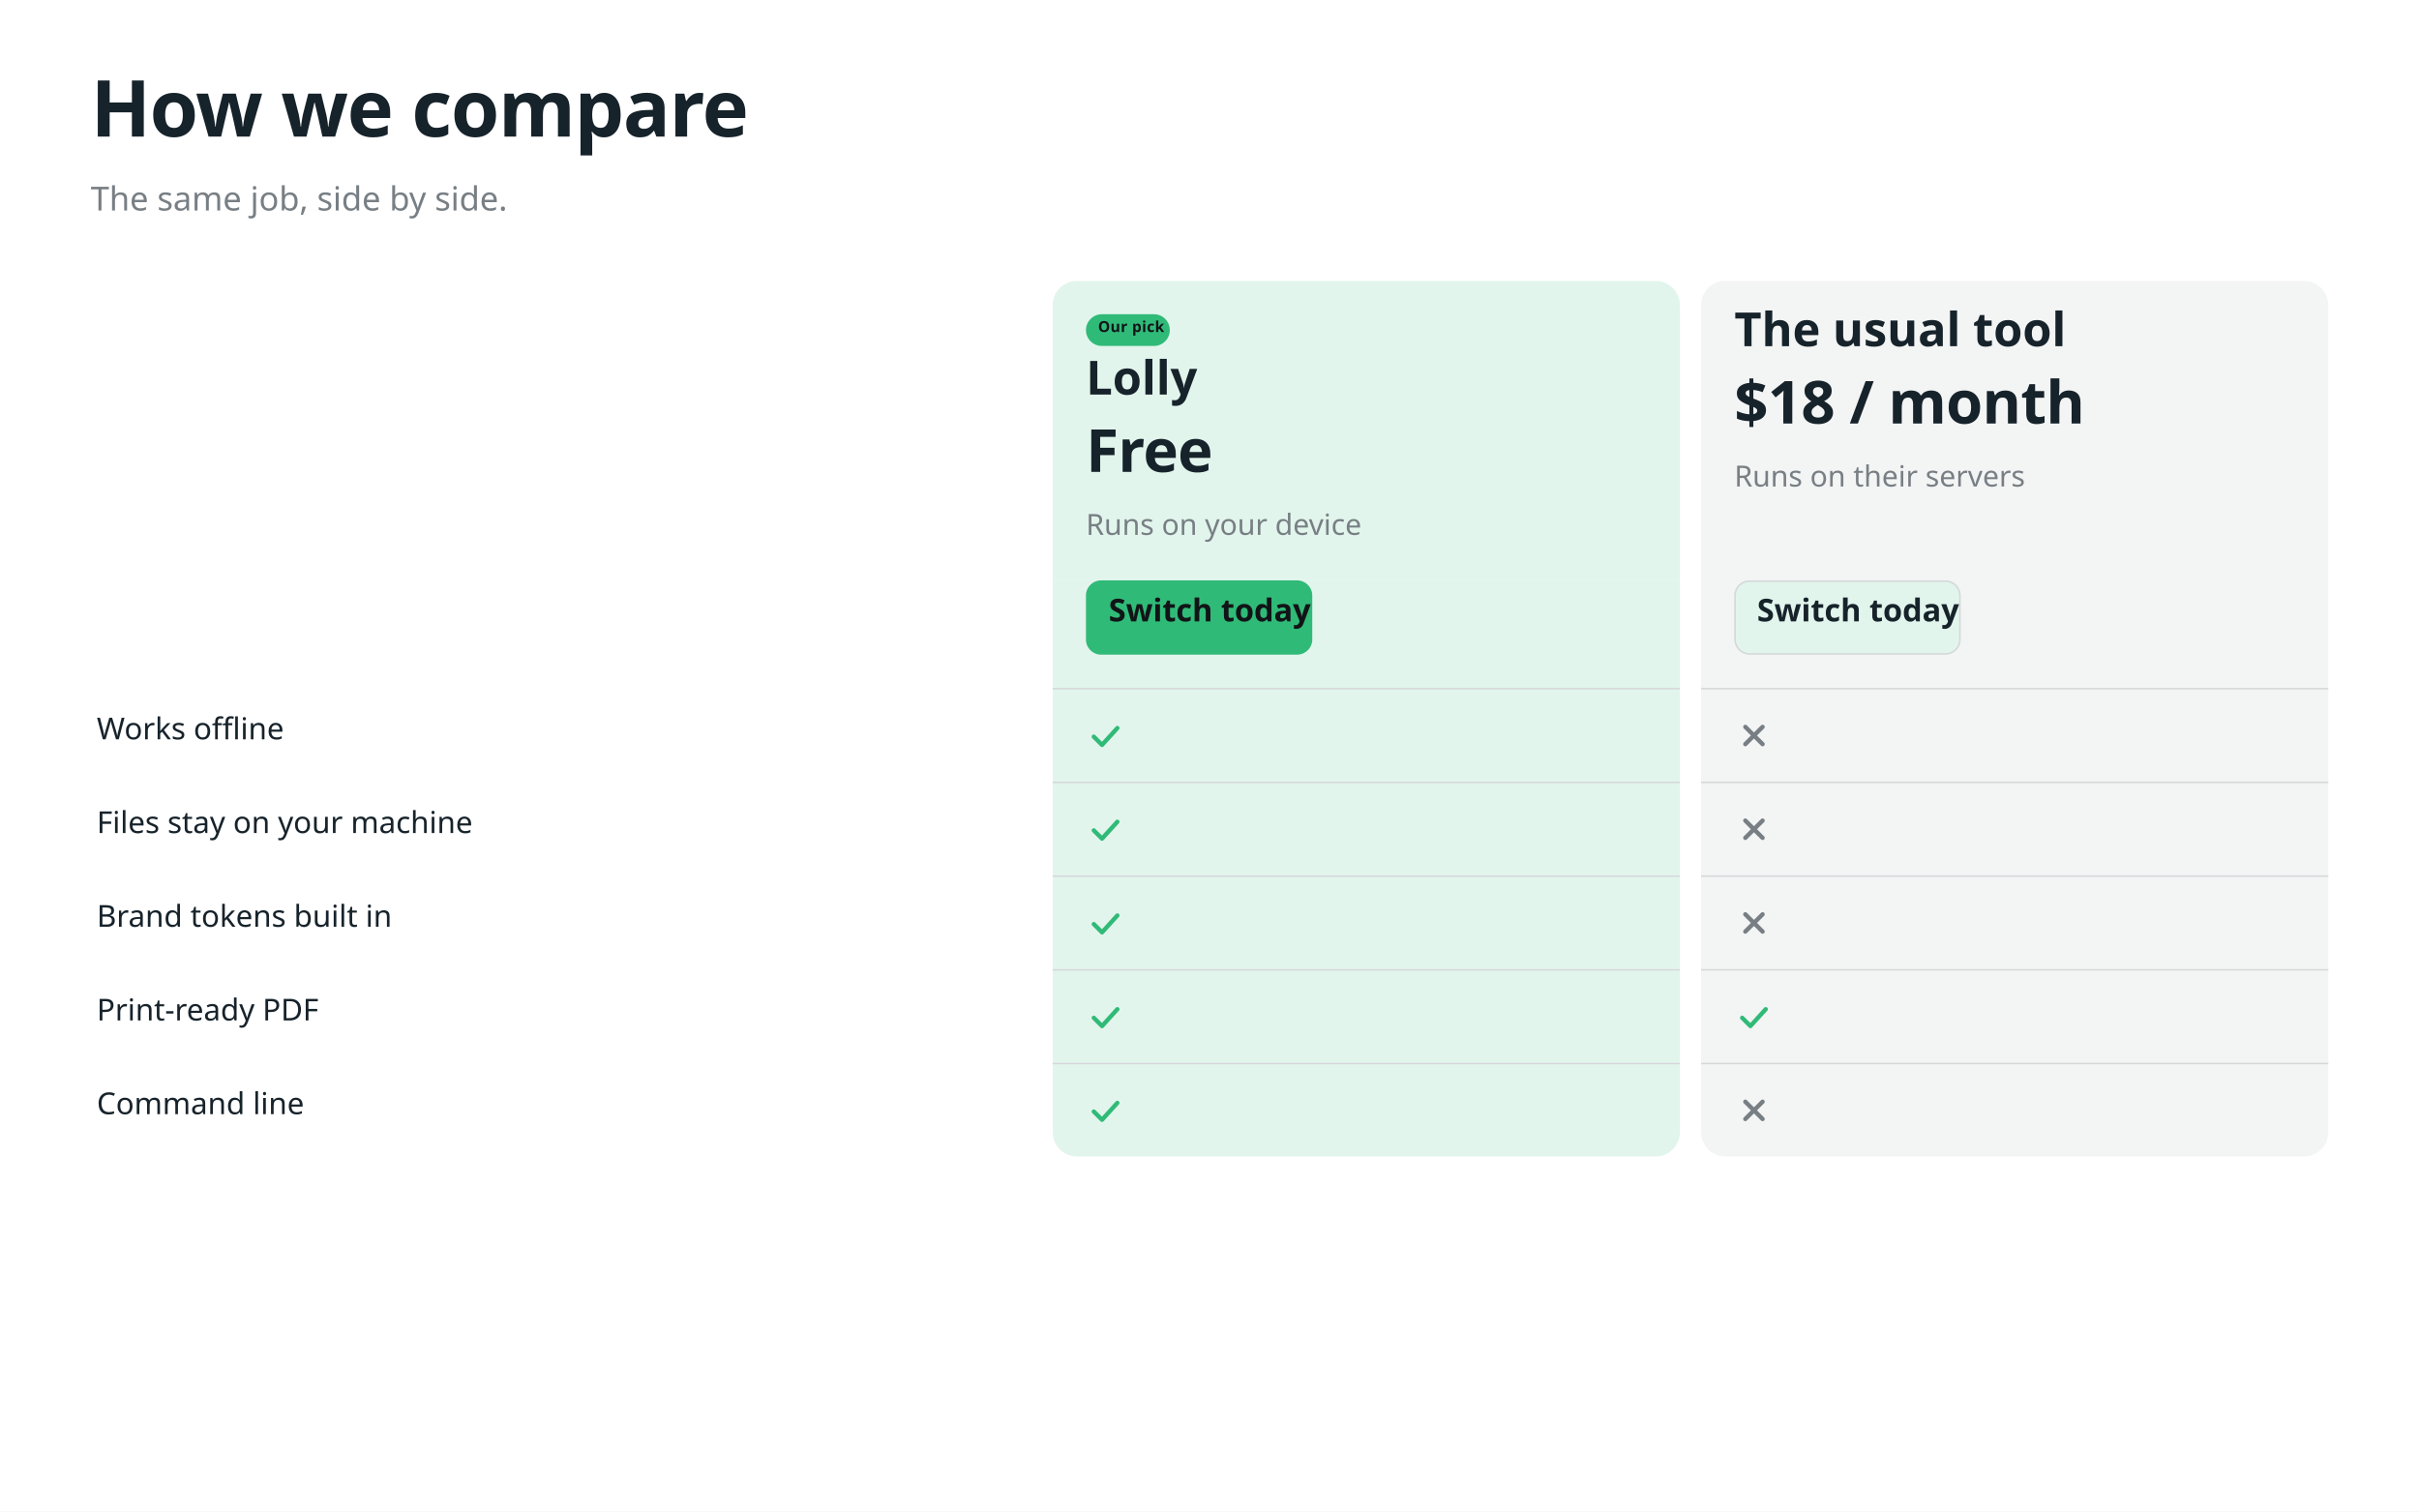
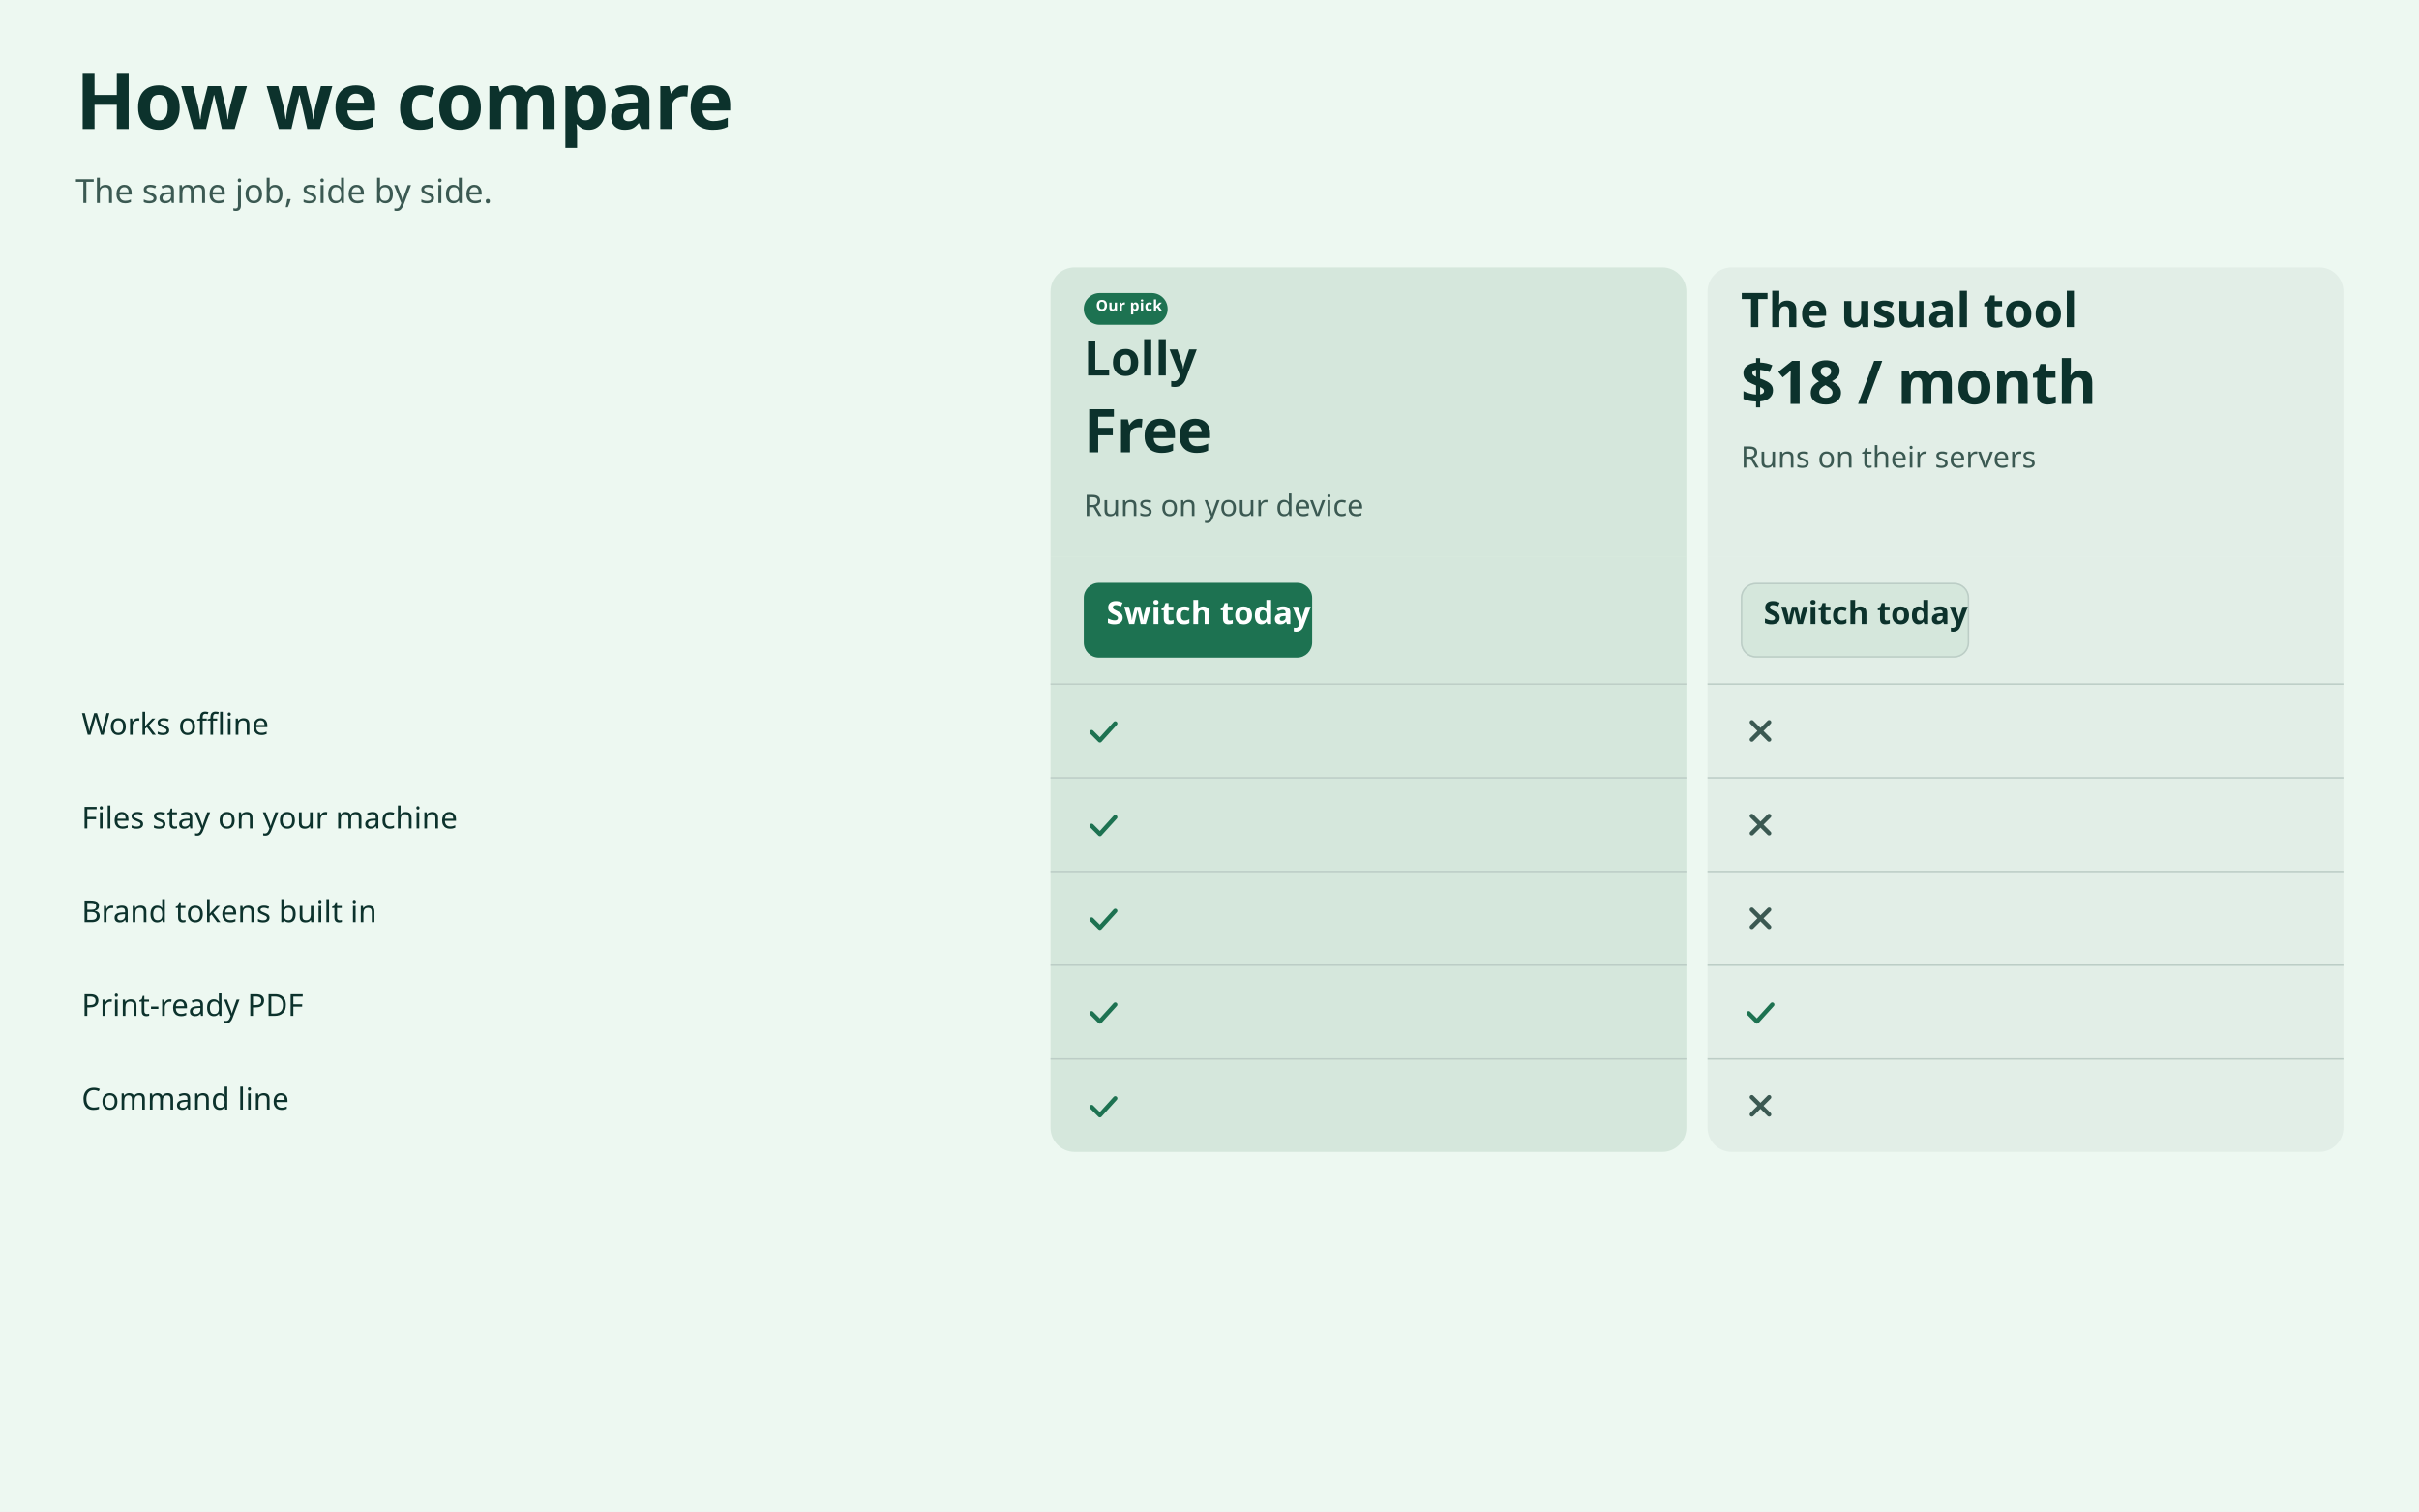
<svg xmlns="http://www.w3.org/2000/svg" width="1600" height="1000" viewBox="0 0 1600 1000">
-   <path fill="#fff" d="M0 0h1600v1000H0z" />
-   <text x="60" y="50" fill="#17232b" dominant-baseline="text-before-edge" font-family="SUSE, ui-sans-serif, system-ui, sans-serif" font-size="52" font-weight="700" letter-spacing="-.78">How we compare</text>
-   <text x="60" y="122.19" fill="#787f84" dominant-baseline="text-before-edge" font-family="SUSE, ui-sans-serif, system-ui, sans-serif" font-size="22" font-weight="400">The same job, side by side.</text>
-   <path fill="#e2f5ec" d="M712.28 185.88h382.86a16 16 0 0 1 16 16v182.09H696.28v-182.1a16 16 0 0 1 16-16" />
-   <rect width="55.47" height="21" x="718.28" y="207.88" fill="#30ba78" rx="10.5" ry="10.5" />
-   <text x="726.28" y="211.88" fill="#111417" dominant-baseline="text-before-edge" font-family="SUSE, ui-sans-serif, system-ui, sans-serif" font-size="10" font-weight="600" letter-spacing=".2">Our pick</text>
-   <text x="718.28" y="236.88" fill="#17232b" dominant-baseline="text-before-edge" font-family="SUSE, ui-sans-serif, system-ui, sans-serif" font-size="31.15" font-weight="700">Lolly</text>
-   <text x="718.28" y="281.7" fill="#17232b" dominant-baseline="text-before-edge" font-family="SUSE, ui-sans-serif, system-ui, sans-serif" font-size="39.31" font-weight="700" letter-spacing="-.39">Free</text>
-   <text x="718.28" y="338.91" fill="#787f84" dominant-baseline="text-before-edge" font-family="SUSE, ui-sans-serif, system-ui, sans-serif" font-size="19.28" font-weight="400">Runs on your device</text>
-   <path fill="#f3f4f4" d="M1141.14 185.88H1524a16 16 0 0 1 16 16v182.09h-414.86v-182.1a16 16 0 0 1 16-16" />
-   <text x="1147.14" y="204.88" fill="#17232b" dominant-baseline="text-before-edge" font-family="SUSE, ui-sans-serif, system-ui, sans-serif" font-size="31.15" font-weight="700">The usual tool</text>
-   <text x="1147.14" y="249.7" fill="#17232b" dominant-baseline="text-before-edge" font-family="SUSE, ui-sans-serif, system-ui, sans-serif" font-size="39.31" font-weight="700" letter-spacing="-.39">$18 / month</text>
-   <text x="1147.14" y="306.91" fill="#787f84" dominant-baseline="text-before-edge" font-family="SUSE, ui-sans-serif, system-ui, sans-serif" font-size="19.28" font-weight="400">Runs on their servers</text>
-   <path fill="#e2f5ec" d="M696.28 383.97h414.86v71.14H696.28z" />
-   <rect width="149.69" height="49.14" x="718.28" y="383.97" fill="#30ba78" rx="10" ry="10" />
-   <text x="733.28" y="394.97" fill="#111417" dominant-baseline="text-before-edge" font-family="SUSE, ui-sans-serif, system-ui, sans-serif" font-size="20.77" font-weight="600">Switch today</text>
-   <path fill="#f3f4f4" d="M1125.14 383.97H1540v71.14h-414.86z" />
-   <rect width="149.69" height="49.14" x="1147.14" y="383.97" fill="#e2f5ec" rx="10" ry="10" />
-   <rect width="148.69" height="48.14" x="1147.64" y="384.47" fill="none" stroke="#d5d7d9" rx="9.5" ry="9.5" />
-   <text x="1162.14" y="394.97" fill="#17232b" dominant-baseline="text-before-edge" font-family="SUSE, ui-sans-serif, system-ui, sans-serif" font-size="20.77" font-weight="600">Switch today</text>
-   <text x="64" y="473.61" fill="#17232b" dominant-baseline="text-before-edge" font-family="SUSE, ui-sans-serif, system-ui, sans-serif" font-size="20" font-weight="400">Works offline</text>
-   <path fill="#e2f5ec" d="M696.28 455.11h414.86v62H696.28z" />
-   <path fill="#d5d7d9" d="M696.28 455.11h414.86v1H696.28z" />
-   <svg width="25.95" height="25.95" x="718.28" y="473.63" fill="none" stroke="#30ba78" stroke-linecap="round" stroke-linejoin="round" stroke-width="2.2" aria-label="Included" class="pt-glyph" color="#17232b" viewBox="0 0 20 20">
-     <path d="m4 10.6 4.2 4.2L16 6.2" style="fill:none;stroke:#30ba78;stroke-width:2.2px;stroke-linecap:round;stroke-linejoin:round" />
+   <path fill="#edf8f1" d="M0 0h1600v1000H0z" />
+   <text x="50" y="45" fill="#0c322c" dominant-baseline="text-before-edge" font-family="SUSE, ui-sans-serif, system-ui, sans-serif" font-size="52" font-weight="700" letter-spacing="-.78">How we compare</text>
+   <text x="50" y="117.19" fill="#3b5952" dominant-baseline="text-before-edge" font-family="SUSE, ui-sans-serif, system-ui, sans-serif" font-size="22" font-weight="400">The same job, side by side.</text>
+   <path fill="#d5e7dc" d="M710.84 176.88h388.58a16 16 0 0 1 16 16v175.7H694.84v-175.7a16 16 0 0 1 16-16" />
+   <rect width="55.47" height="21" x="716.84" y="193.88" fill="#1d7251" rx="10.5" ry="10.5" />
+   <text x="724.84" y="197.88" fill="#fff" dominant-baseline="text-before-edge" font-family="SUSE, ui-sans-serif, system-ui, sans-serif" font-size="10" font-weight="600" letter-spacing=".2">Our pick</text>
+   <text x="716.84" y="223.88" fill="#0c322c" dominant-baseline="text-before-edge" font-family="SUSE, ui-sans-serif, system-ui, sans-serif" font-size="31.63" font-weight="700">Lolly</text>
+   <text x="716.84" y="268.23" fill="#0c322c" dominant-baseline="text-before-edge" font-family="SUSE, ui-sans-serif, system-ui, sans-serif" font-size="39.92" font-weight="700" letter-spacing="-.4">Free</text>
+   <text x="716.84" y="326.14" fill="#3b5952" dominant-baseline="text-before-edge" font-family="SUSE, ui-sans-serif, system-ui, sans-serif" font-size="19.58" font-weight="400">Runs on your device</text>
+   <path fill="#e2eee7" d="M1145.42 176.88H1534a16 16 0 0 1 16 16v175.7h-420.58v-175.7a16 16 0 0 1 16-16" />
+   <text x="1151.42" y="191.88" fill="#0c322c" dominant-baseline="text-before-edge" font-family="SUSE, ui-sans-serif, system-ui, sans-serif" font-size="31.63" font-weight="700">The usual tool</text>
+   <text x="1151.42" y="236.23" fill="#0c322c" dominant-baseline="text-before-edge" font-family="SUSE, ui-sans-serif, system-ui, sans-serif" font-size="39.92" font-weight="700" letter-spacing="-.4">$18 / month</text>
+   <text x="1151.42" y="294.14" fill="#3b5952" dominant-baseline="text-before-edge" font-family="SUSE, ui-sans-serif, system-ui, sans-serif" font-size="19.58" font-weight="400">Runs on their servers</text>
+   <path fill="#d5e7dc" d="M694.84 368.58h420.58v83.5H694.84z" />
+   <rect width="151.06" height="49.5" x="716.84" y="385.58" fill="#1d7251" rx="10" ry="10" />
+   <text x="731.84" y="396.58" fill="#fff" dominant-baseline="text-before-edge" font-family="SUSE, ui-sans-serif, system-ui, sans-serif" font-size="21" font-weight="600">Switch today</text>
+   <path fill="#e2eee7" d="M1129.42 368.58H1550v83.5h-420.58z" />
+   <rect width="151.06" height="49.5" x="1151.42" y="385.58" fill="#d5e7dc" rx="10" ry="10" />
+   <rect width="150.06" height="48.5" x="1151.92" y="386.08" fill="none" stroke="#bccdc6" rx="9.5" ry="9.5" />
+   <text x="1166.42" y="396.58" fill="#0c322c" dominant-baseline="text-before-edge" font-family="SUSE, ui-sans-serif, system-ui, sans-serif" font-size="21" font-weight="600">Switch today</text>
+   <text x="54" y="470.58" fill="#0c322c" dominant-baseline="text-before-edge" font-family="SUSE, ui-sans-serif, system-ui, sans-serif" font-size="20" font-weight="400">Works offline</text>
+   <path fill="#d5e7dc" d="M694.84 452.08h420.58v62H694.84z" />
+   <path fill="#bccdc6" d="M694.84 452.08h420.58v1H694.84z" />
+   <svg width="26" height="26" x="716.84" y="470.58" fill="none" stroke="#1d7251" stroke-linecap="round" stroke-linejoin="round" stroke-width="2.2" aria-label="Included" class="pt-glyph" color="#0c322c" viewBox="0 0 20 20">
+     <path d="m4 10.6 4.2 4.2L16 6.2" style="fill:none;stroke:#1d7251;stroke-width:2.2px;stroke-linecap:round;stroke-linejoin:round" />
  </svg>
-   <path fill="#f3f4f4" d="M1125.14 455.11H1540v62h-414.86z" />
-   <path fill="#d5d7d9" d="M1125.14 455.11H1540v1h-414.86z" />
-   <svg width="25.95" height="25.95" x="1147.14" y="473.63" fill="none" stroke="#787f84" stroke-linecap="round" stroke-linejoin="round" stroke-width="2.2" aria-label="Not included" class="pt-glyph" color="#17232b" viewBox="0 0 20 20">
-     <path d="m5.6 5.6 8.8 8.8m0-8.8-8.8 8.8" style="fill:none;stroke:#787f84;stroke-width:2.2px;stroke-linecap:round;stroke-linejoin:round" />
+   <path fill="#e2eee7" d="M1129.42 452.08H1550v62h-420.58z" />
+   <path fill="#bccdc6" d="M1129.42 452.08H1550v1h-420.58z" />
+   <svg width="26" height="26" x="1151.42" y="470.58" fill="none" stroke="#3b5952" stroke-linecap="round" stroke-linejoin="round" stroke-width="2.2" aria-label="Not included" class="pt-glyph" color="#0c322c" viewBox="0 0 20 20">
+     <path d="m5.6 5.6 8.8 8.8m0-8.8-8.8 8.8" style="fill:none;stroke:#3b5952;stroke-width:2.2px;stroke-linecap:round;stroke-linejoin:round" />
  </svg>
-   <text x="64" y="535.61" fill="#17232b" dominant-baseline="text-before-edge" font-family="SUSE, ui-sans-serif, system-ui, sans-serif" font-size="20" font-weight="400">Files stay on your machine</text>
-   <path fill="#e2f5ec" d="M696.28 517.11h414.86v62H696.28z" />
-   <path fill="#d5d7d9" d="M696.28 517.11h414.86v1H696.28z" />
-   <svg width="25.95" height="25.95" x="718.28" y="535.63" fill="none" stroke="#30ba78" stroke-linecap="round" stroke-linejoin="round" stroke-width="2.2" aria-label="Included" class="pt-glyph" color="#17232b" viewBox="0 0 20 20">
-     <path d="m4 10.6 4.2 4.2L16 6.2" style="fill:none;stroke:#30ba78;stroke-width:2.2px;stroke-linecap:round;stroke-linejoin:round" />
+   <text x="54" y="532.58" fill="#0c322c" dominant-baseline="text-before-edge" font-family="SUSE, ui-sans-serif, system-ui, sans-serif" font-size="20" font-weight="400">Files stay on your machine</text>
+   <path fill="#d5e7dc" d="M694.84 514.08h420.58v62H694.84z" />
+   <path fill="#bccdc6" d="M694.84 514.08h420.58v1H694.84z" />
+   <svg width="26" height="26" x="716.84" y="532.58" fill="none" stroke="#1d7251" stroke-linecap="round" stroke-linejoin="round" stroke-width="2.2" aria-label="Included" class="pt-glyph" color="#0c322c" viewBox="0 0 20 20">
+     <path d="m4 10.6 4.2 4.2L16 6.2" style="fill:none;stroke:#1d7251;stroke-width:2.2px;stroke-linecap:round;stroke-linejoin:round" />
  </svg>
-   <path fill="#f3f4f4" d="M1125.14 517.11H1540v62h-414.86z" />
-   <path fill="#d5d7d9" d="M1125.14 517.11H1540v1h-414.86z" />
-   <svg width="25.95" height="25.95" x="1147.14" y="535.63" fill="none" stroke="#787f84" stroke-linecap="round" stroke-linejoin="round" stroke-width="2.2" aria-label="Not included" class="pt-glyph" color="#17232b" viewBox="0 0 20 20">
-     <path d="m5.6 5.6 8.8 8.8m0-8.8-8.8 8.8" style="fill:none;stroke:#787f84;stroke-width:2.2px;stroke-linecap:round;stroke-linejoin:round" />
+   <path fill="#e2eee7" d="M1129.42 514.08H1550v62h-420.58z" />
+   <path fill="#bccdc6" d="M1129.42 514.08H1550v1h-420.58z" />
+   <svg width="26" height="26" x="1151.42" y="532.58" fill="none" stroke="#3b5952" stroke-linecap="round" stroke-linejoin="round" stroke-width="2.2" aria-label="Not included" class="pt-glyph" color="#0c322c" viewBox="0 0 20 20">
+     <path d="m5.6 5.6 8.8 8.8m0-8.8-8.8 8.8" style="fill:none;stroke:#3b5952;stroke-width:2.2px;stroke-linecap:round;stroke-linejoin:round" />
  </svg>
-   <text x="64" y="597.61" fill="#17232b" dominant-baseline="text-before-edge" font-family="SUSE, ui-sans-serif, system-ui, sans-serif" font-size="20" font-weight="400">Brand tokens built in</text>
-   <path fill="#e2f5ec" d="M696.28 579.11h414.86v62H696.28z" />
-   <path fill="#d5d7d9" d="M696.28 579.11h414.86v1H696.28z" />
-   <svg width="25.95" height="25.95" x="718.28" y="597.63" fill="none" stroke="#30ba78" stroke-linecap="round" stroke-linejoin="round" stroke-width="2.2" aria-label="Included" class="pt-glyph" color="#17232b" viewBox="0 0 20 20">
-     <path d="m4 10.6 4.2 4.2L16 6.2" style="fill:none;stroke:#30ba78;stroke-width:2.2px;stroke-linecap:round;stroke-linejoin:round" />
+   <text x="54" y="594.58" fill="#0c322c" dominant-baseline="text-before-edge" font-family="SUSE, ui-sans-serif, system-ui, sans-serif" font-size="20" font-weight="400">Brand tokens built in</text>
+   <path fill="#d5e7dc" d="M694.84 576.08h420.58v62H694.84z" />
+   <path fill="#bccdc6" d="M694.84 576.08h420.58v1H694.84z" />
+   <svg width="26" height="26" x="716.84" y="594.58" fill="none" stroke="#1d7251" stroke-linecap="round" stroke-linejoin="round" stroke-width="2.2" aria-label="Included" class="pt-glyph" color="#0c322c" viewBox="0 0 20 20">
+     <path d="m4 10.6 4.2 4.2L16 6.2" style="fill:none;stroke:#1d7251;stroke-width:2.2px;stroke-linecap:round;stroke-linejoin:round" />
  </svg>
-   <path fill="#f3f4f4" d="M1125.14 579.11H1540v62h-414.86z" />
-   <path fill="#d5d7d9" d="M1125.14 579.11H1540v1h-414.86z" />
-   <svg width="25.95" height="25.95" x="1147.14" y="597.63" fill="none" stroke="#787f84" stroke-linecap="round" stroke-linejoin="round" stroke-width="2.2" aria-label="Not included" class="pt-glyph" color="#17232b" viewBox="0 0 20 20">
-     <path d="m5.6 5.6 8.8 8.8m0-8.8-8.8 8.8" style="fill:none;stroke:#787f84;stroke-width:2.2px;stroke-linecap:round;stroke-linejoin:round" />
+   <path fill="#e2eee7" d="M1129.42 576.08H1550v62h-420.58z" />
+   <path fill="#bccdc6" d="M1129.42 576.08H1550v1h-420.58z" />
+   <svg width="26" height="26" x="1151.42" y="594.58" fill="none" stroke="#3b5952" stroke-linecap="round" stroke-linejoin="round" stroke-width="2.2" aria-label="Not included" class="pt-glyph" color="#0c322c" viewBox="0 0 20 20">
+     <path d="m5.6 5.6 8.8 8.8m0-8.8-8.8 8.8" style="fill:none;stroke:#3b5952;stroke-width:2.2px;stroke-linecap:round;stroke-linejoin:round" />
  </svg>
-   <text x="64" y="659.61" fill="#17232b" dominant-baseline="text-before-edge" font-family="SUSE, ui-sans-serif, system-ui, sans-serif" font-size="20" font-weight="400">Print-ready PDF</text>
-   <path fill="#e2f5ec" d="M696.28 641.11h414.86v62H696.28z" />
-   <path fill="#d5d7d9" d="M696.28 641.11h414.86v1H696.28z" />
-   <svg width="25.95" height="25.95" x="718.28" y="659.63" fill="none" stroke="#30ba78" stroke-linecap="round" stroke-linejoin="round" stroke-width="2.2" aria-label="Included" class="pt-glyph" color="#17232b" viewBox="0 0 20 20">
-     <path d="m4 10.6 4.2 4.2L16 6.2" style="fill:none;stroke:#30ba78;stroke-width:2.2px;stroke-linecap:round;stroke-linejoin:round" />
+   <text x="54" y="656.58" fill="#0c322c" dominant-baseline="text-before-edge" font-family="SUSE, ui-sans-serif, system-ui, sans-serif" font-size="20" font-weight="400">Print-ready PDF</text>
+   <path fill="#d5e7dc" d="M694.84 638.08h420.58v62H694.84z" />
+   <path fill="#bccdc6" d="M694.84 638.08h420.58v1H694.84z" />
+   <svg width="26" height="26" x="716.84" y="656.58" fill="none" stroke="#1d7251" stroke-linecap="round" stroke-linejoin="round" stroke-width="2.2" aria-label="Included" class="pt-glyph" color="#0c322c" viewBox="0 0 20 20">
+     <path d="m4 10.6 4.2 4.2L16 6.2" style="fill:none;stroke:#1d7251;stroke-width:2.2px;stroke-linecap:round;stroke-linejoin:round" />
  </svg>
-   <path fill="#f3f4f4" d="M1125.14 641.11H1540v62h-414.86z" />
-   <path fill="#d5d7d9" d="M1125.14 641.11H1540v1h-414.86z" />
-   <svg width="25.95" height="25.95" x="1147.14" y="659.63" fill="none" stroke="#30ba78" stroke-linecap="round" stroke-linejoin="round" stroke-width="2.2" aria-label="Included" class="pt-glyph" color="#17232b" viewBox="0 0 20 20">
-     <path d="m4 10.6 4.2 4.2L16 6.2" style="fill:none;stroke:#30ba78;stroke-width:2.2px;stroke-linecap:round;stroke-linejoin:round" />
+   <path fill="#e2eee7" d="M1129.42 638.08H1550v62h-420.58z" />
+   <path fill="#bccdc6" d="M1129.42 638.08H1550v1h-420.58z" />
+   <svg width="26" height="26" x="1151.42" y="656.58" fill="none" stroke="#1d7251" stroke-linecap="round" stroke-linejoin="round" stroke-width="2.2" aria-label="Included" class="pt-glyph" color="#0c322c" viewBox="0 0 20 20">
+     <path d="m4 10.6 4.2 4.2L16 6.2" style="fill:none;stroke:#1d7251;stroke-width:2.2px;stroke-linecap:round;stroke-linejoin:round" />
  </svg>
-   <text x="64" y="721.61" fill="#17232b" dominant-baseline="text-before-edge" font-family="SUSE, ui-sans-serif, system-ui, sans-serif" font-size="20" font-weight="400">Command line</text>
-   <path fill="#e2f5ec" d="M696.28 703.1h414.86v46a16 16 0 0 1-16 16H712.28a16 16 0 0 1-16-16z" />
-   <path fill="#d5d7d9" d="M696.28 703.11h414.86v1H696.28z" />
-   <svg width="25.95" height="25.95" x="718.28" y="721.63" fill="none" stroke="#30ba78" stroke-linecap="round" stroke-linejoin="round" stroke-width="2.2" aria-label="Included" class="pt-glyph" color="#17232b" viewBox="0 0 20 20">
-     <path d="m4 10.6 4.2 4.2L16 6.2" style="fill:none;stroke:#30ba78;stroke-width:2.2px;stroke-linecap:round;stroke-linejoin:round" />
+   <text x="54" y="718.58" fill="#0c322c" dominant-baseline="text-before-edge" font-family="SUSE, ui-sans-serif, system-ui, sans-serif" font-size="20" font-weight="400">Command line</text>
+   <path fill="#d5e7dc" d="M694.84 700.08h420.58v46a16 16 0 0 1-16 16H710.84a16 16 0 0 1-16-16z" />
+   <path fill="#bccdc6" fill-rule="evenodd" d="M694.84 700.08h420.58v46a16 16 0 0 1-16 16H710.84a16 16 0 0 1-16-16zm0 1h420.58v45a16 16 0 0 1-16 16H710.84a16 16 0 0 1-16-16z" />
+   <svg width="26" height="26" x="716.84" y="718.58" fill="none" stroke="#1d7251" stroke-linecap="round" stroke-linejoin="round" stroke-width="2.2" aria-label="Included" class="pt-glyph" color="#0c322c" viewBox="0 0 20 20">
+     <path d="m4 10.6 4.2 4.2L16 6.2" style="fill:none;stroke:#1d7251;stroke-width:2.2px;stroke-linecap:round;stroke-linejoin:round" />
  </svg>
-   <path fill="#f3f4f4" d="M1125.14 703.1H1540v46a16 16 0 0 1-16 16h-382.86a16 16 0 0 1-16-16z" />
-   <path fill="#d5d7d9" d="M1125.14 703.11H1540v1h-414.86z" />
-   <svg width="25.95" height="25.95" x="1147.14" y="721.63" fill="none" stroke="#787f84" stroke-linecap="round" stroke-linejoin="round" stroke-width="2.2" aria-label="Not included" class="pt-glyph" color="#17232b" viewBox="0 0 20 20">
-     <path d="m5.6 5.6 8.8 8.8m0-8.8-8.8 8.8" style="fill:none;stroke:#787f84;stroke-width:2.2px;stroke-linecap:round;stroke-linejoin:round" />
+   <path fill="#e2eee7" d="M1129.42 700.08H1550v46a16 16 0 0 1-16 16h-388.58a16 16 0 0 1-16-16z" />
+   <path fill="#bccdc6" fill-rule="evenodd" d="M1129.42 700.08H1550v46a16 16 0 0 1-16 16h-388.58a16 16 0 0 1-16-16zm0 1H1550v45a16 16 0 0 1-16 16h-388.58a16 16 0 0 1-16-16z" />
+   <svg width="26" height="26" x="1151.42" y="718.58" fill="none" stroke="#3b5952" stroke-linecap="round" stroke-linejoin="round" stroke-width="2.2" aria-label="Not included" class="pt-glyph" color="#0c322c" viewBox="0 0 20 20">
+     <path d="m5.6 5.6 8.8 8.8m0-8.8-8.8 8.8" style="fill:none;stroke:#3b5952;stroke-width:2.2px;stroke-linecap:round;stroke-linejoin:round" />
  </svg>
</svg>
